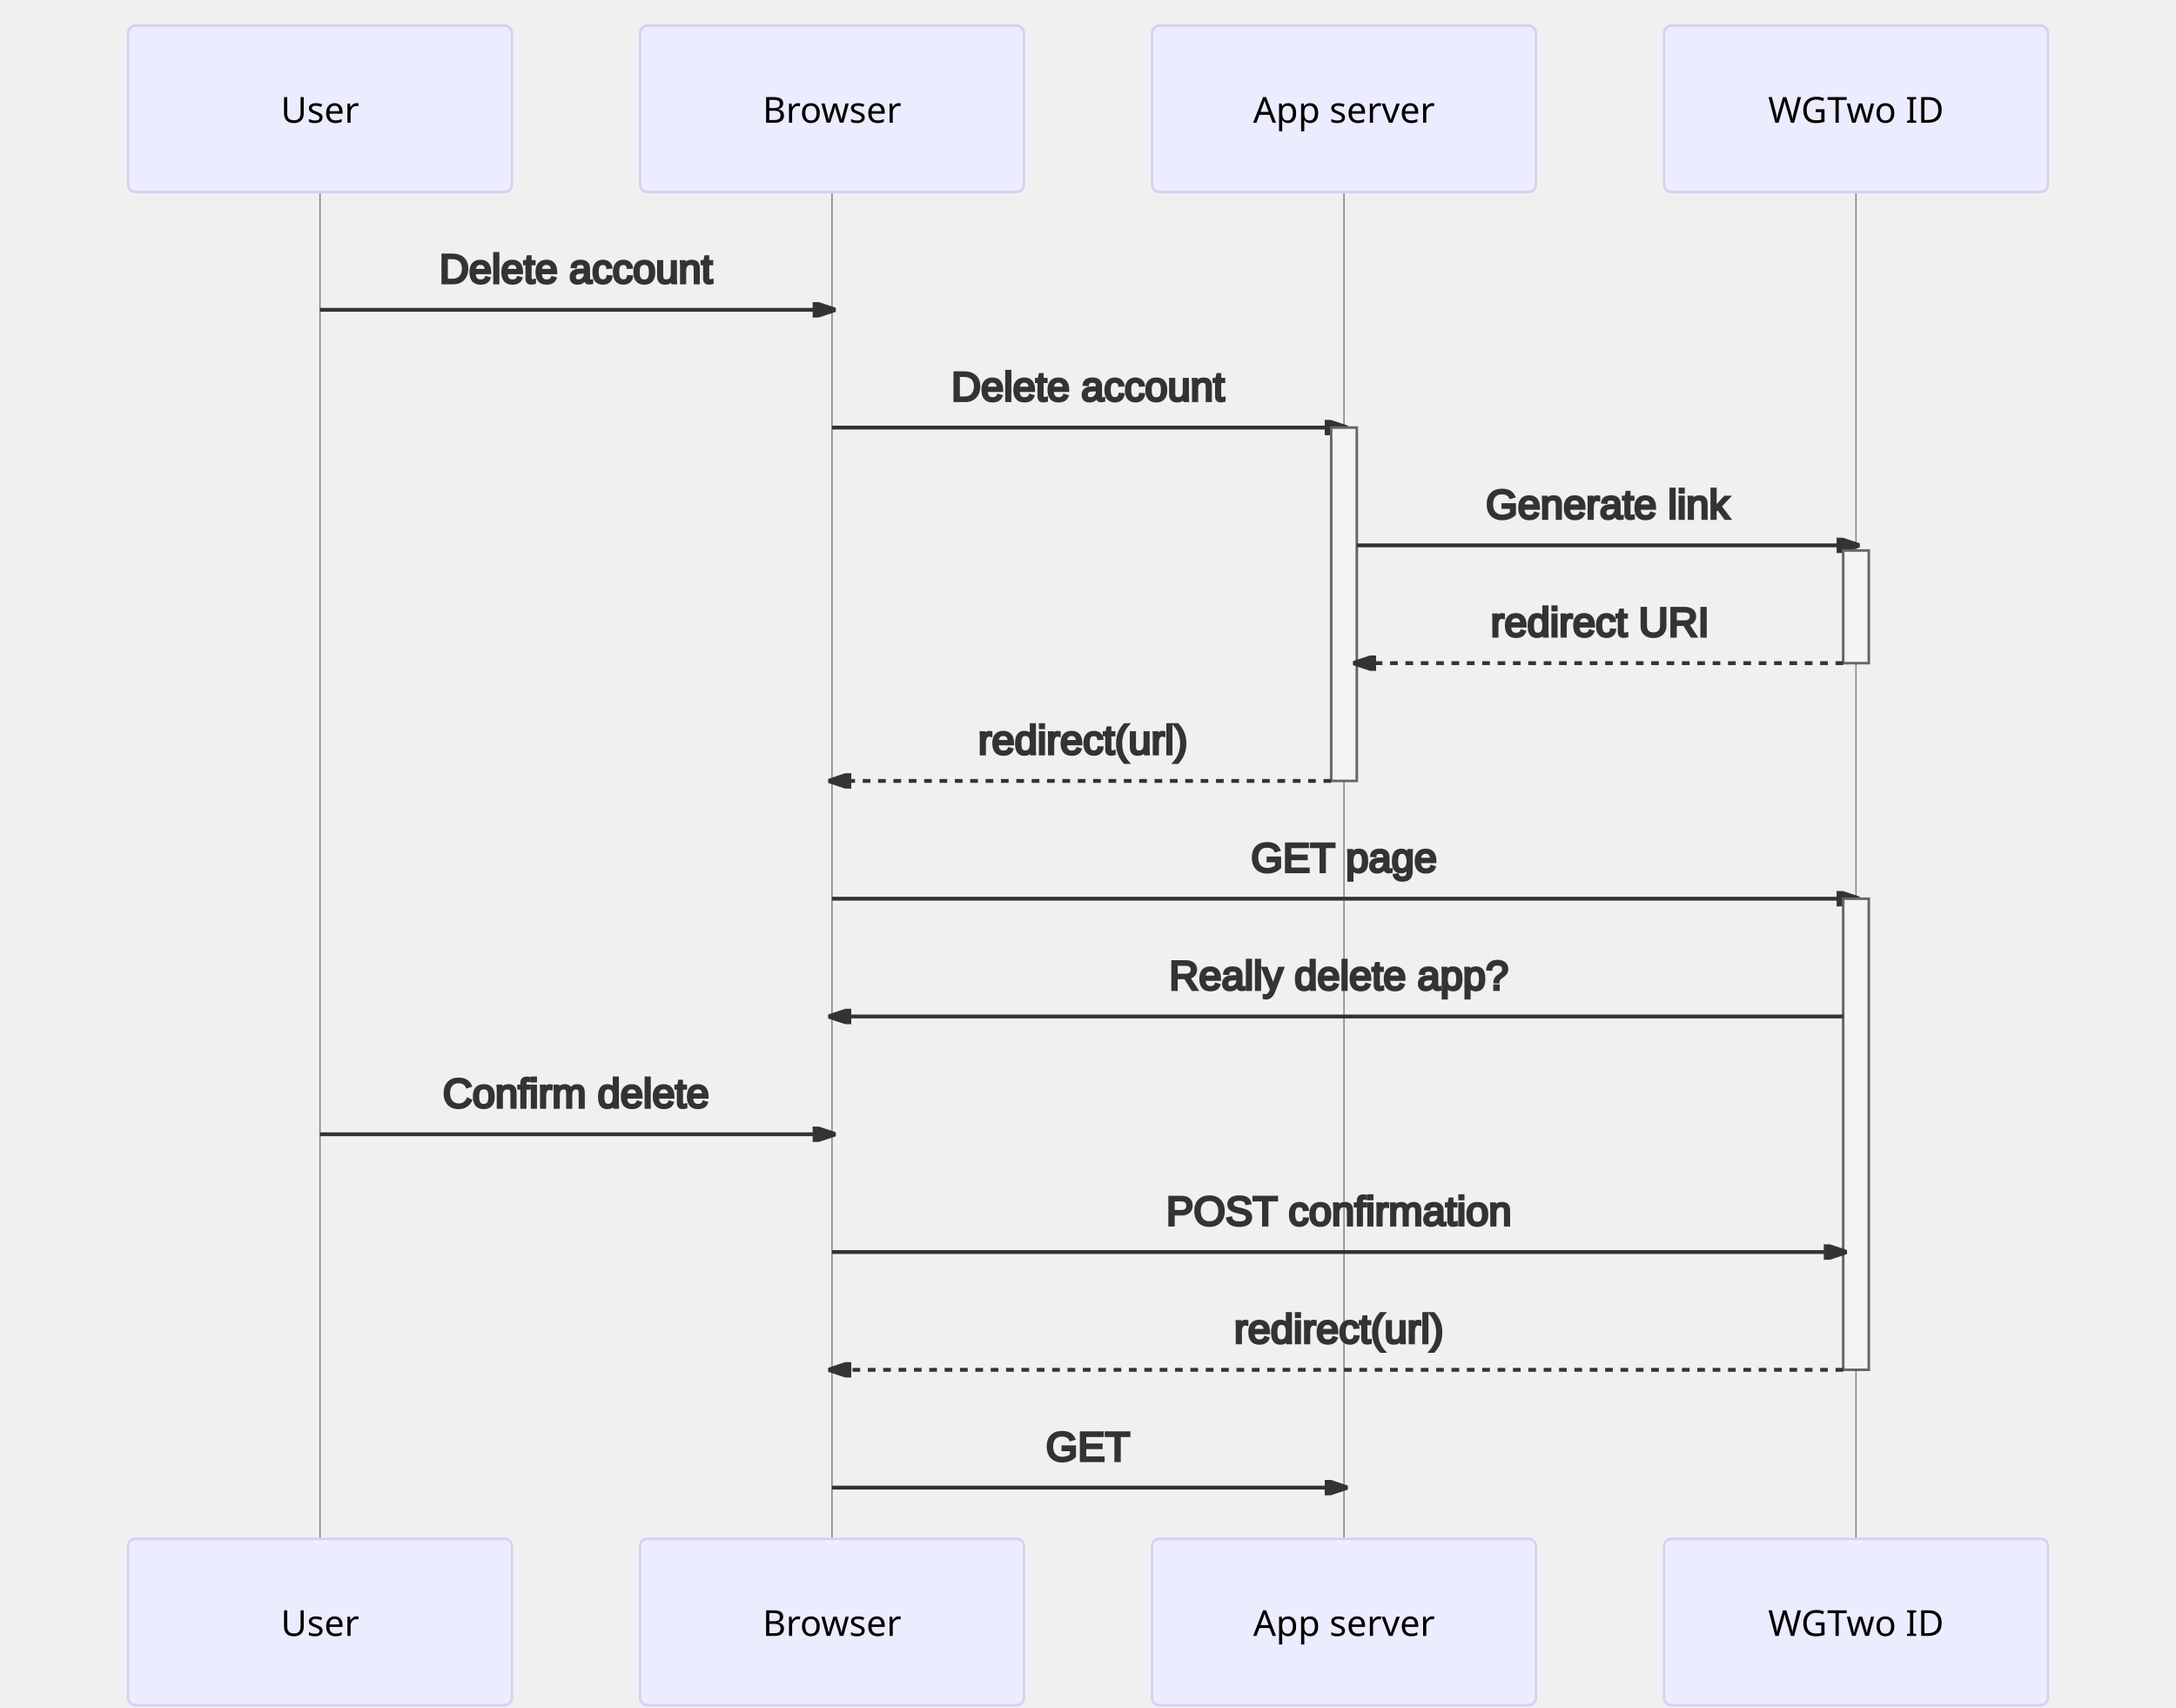
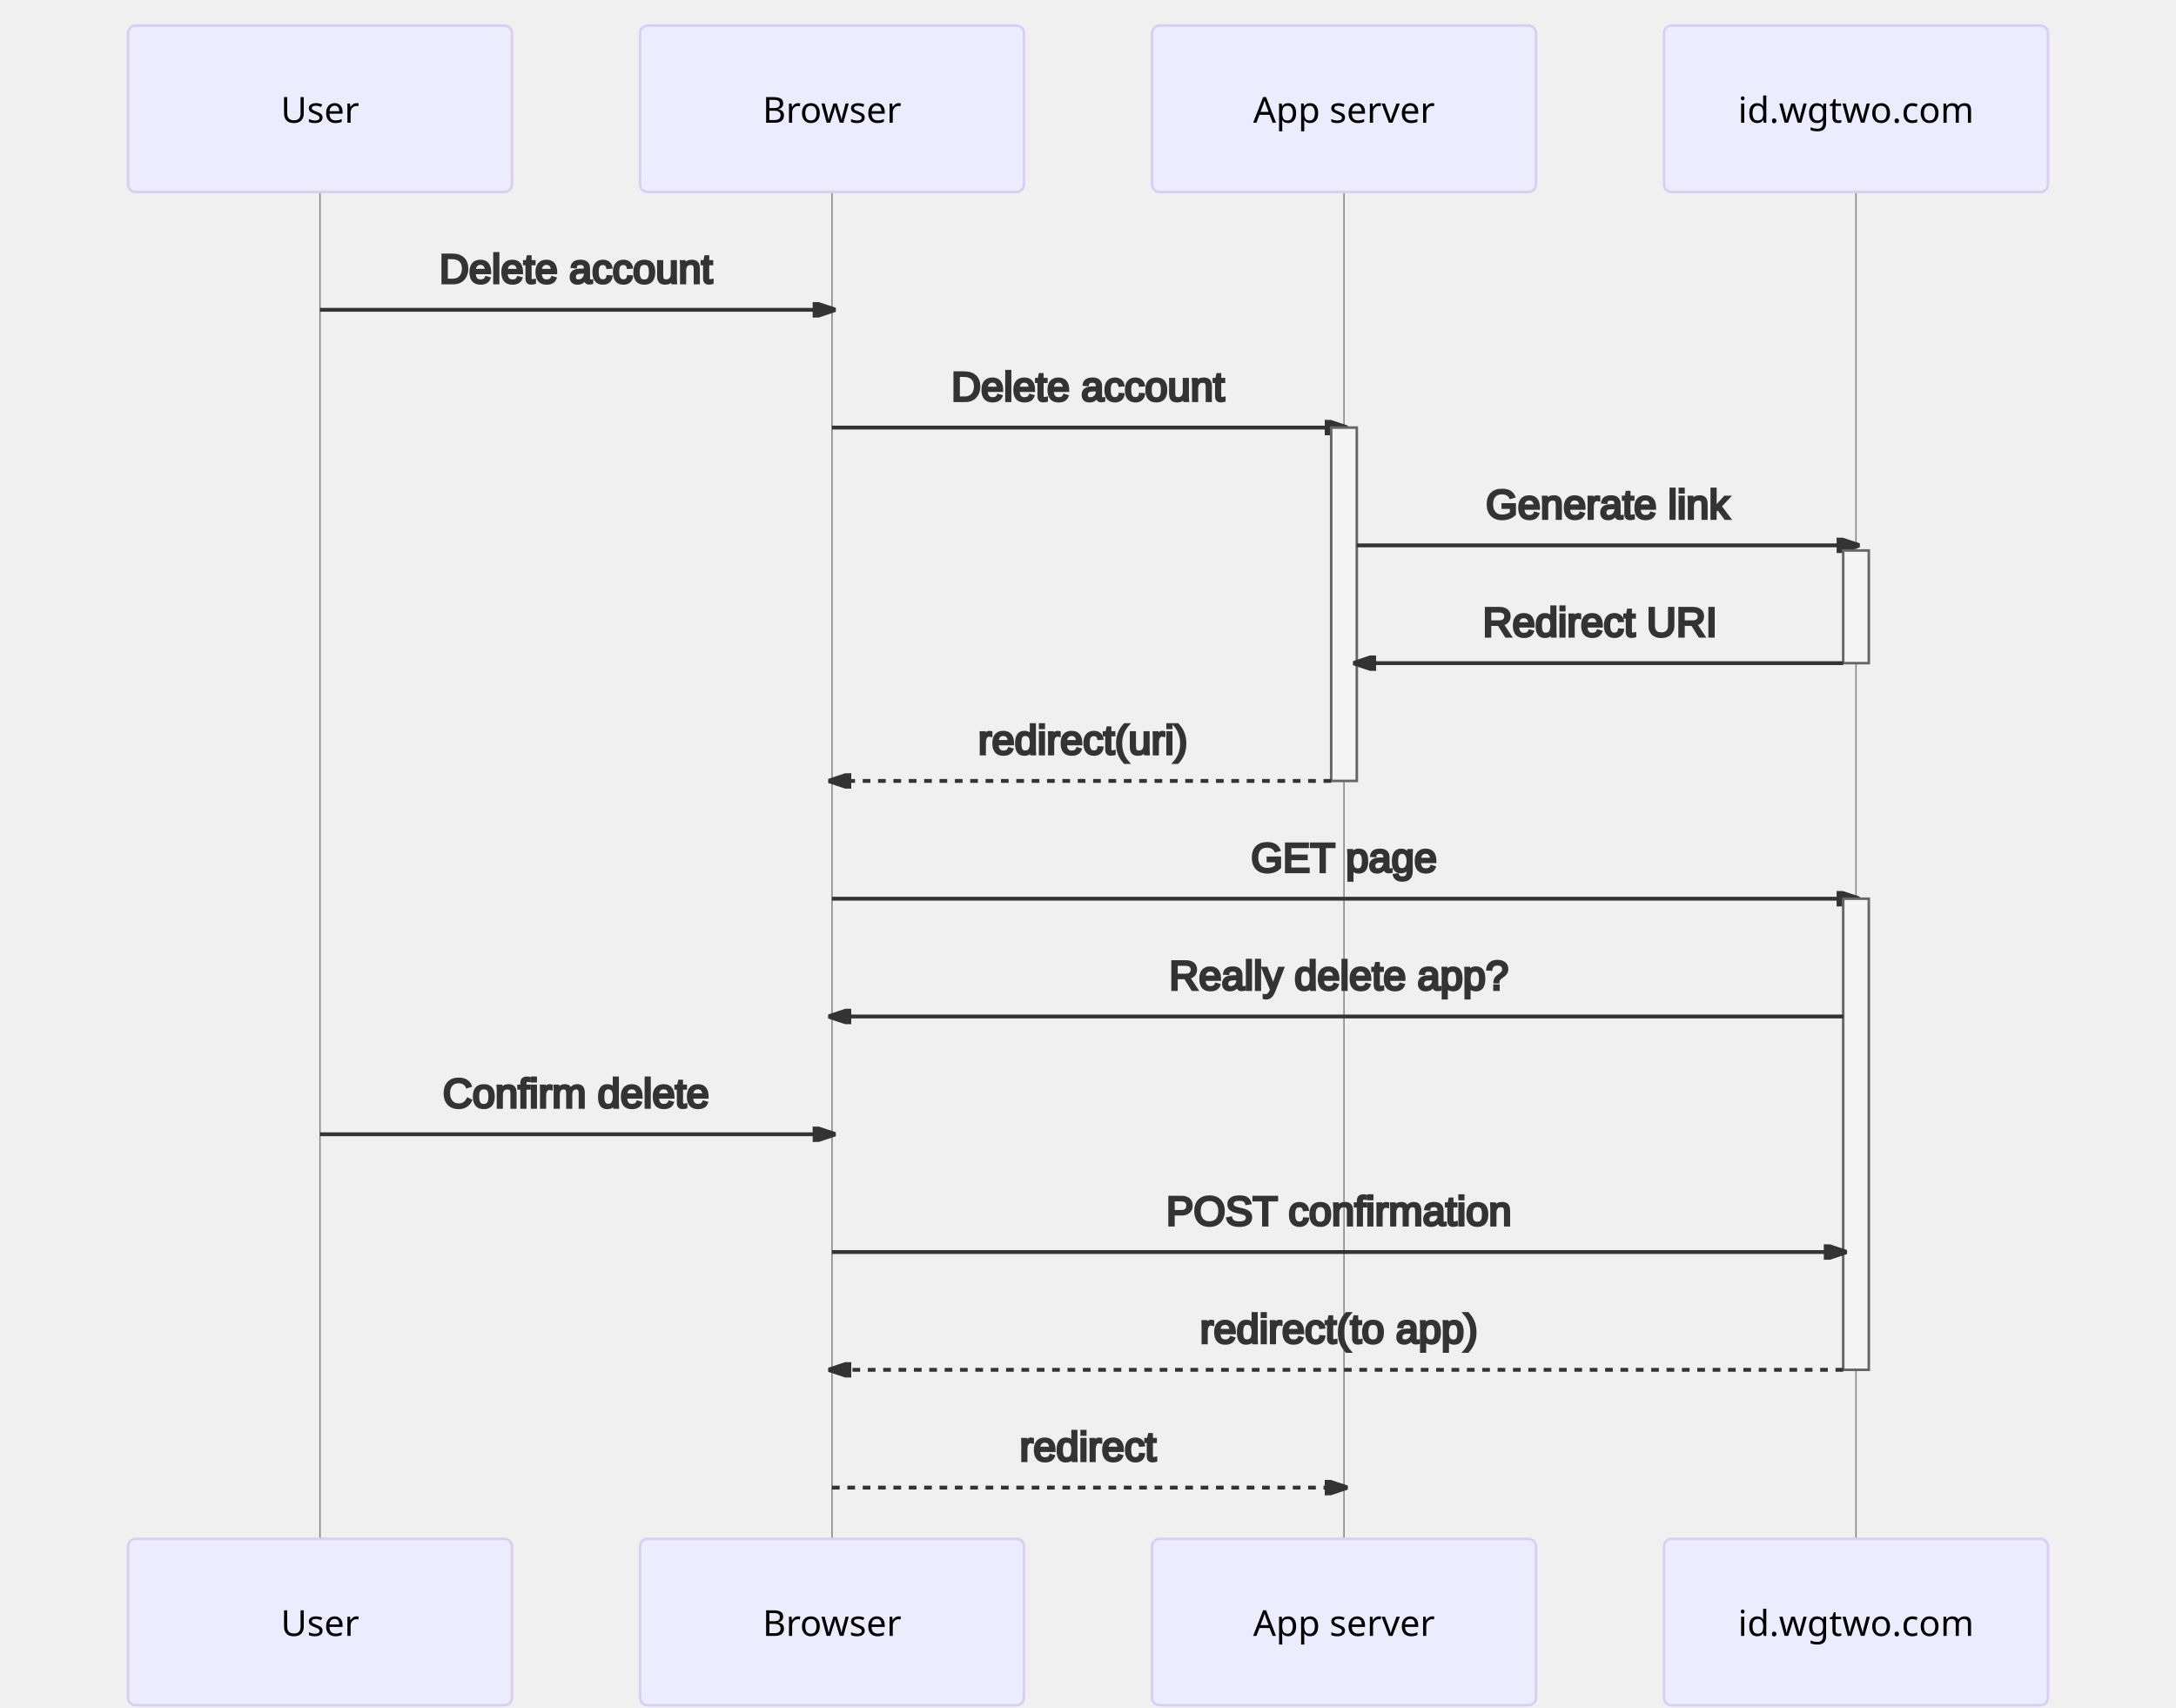
- <svg xmlns="http://www.w3.org/2000/svg" id="mermaid-1600086614632" width="100%" height="100%" style="max-width:850px;" viewBox="-50 -10 850 667">
-   <style>#mermaid-1600086614632{font-family:"trebuchet ms",verdana,arial;font-size:16px;fill:#333;}#mermaid-1600086614632 .error-icon{fill:#552222;}#mermaid-1600086614632 .error-text{fill:#552222;stroke:#552222;}#mermaid-1600086614632 .edge-thickness-normal{stroke-width:2px;}#mermaid-1600086614632 .edge-thickness-thick{stroke-width:3.5px;}#mermaid-1600086614632 .edge-pattern-solid{stroke-dasharray:0;}#mermaid-1600086614632 .edge-pattern-dashed{stroke-dasharray:3;}#mermaid-1600086614632 .edge-pattern-dotted{stroke-dasharray:2;}#mermaid-1600086614632 .marker{fill:#333333;}#mermaid-1600086614632 .marker.cross{stroke:#333333;}#mermaid-1600086614632 svg{font-family:"trebuchet ms",verdana,arial;font-size:16px;}#mermaid-1600086614632 .actor{stroke:hsl(259.626,59.777%,87.902%);fill:#ECECFF;}#mermaid-1600086614632 text.actor &gt; tspan{fill:black;stroke:none;}#mermaid-1600086614632 .actor-line{stroke:grey;}#mermaid-1600086614632 .messageLine0{stroke-width:1.5;stroke-dasharray:none;stroke:#333;}#mermaid-1600086614632 .messageLine1{stroke-width:1.5;stroke-dasharray:2,2;stroke:#333;}#mermaid-1600086614632 #arrowhead path{fill:#333;stroke:#333;}#mermaid-1600086614632 .sequenceNumber{fill:white;}#mermaid-1600086614632 #sequencenumber{fill:#333;}#mermaid-1600086614632 #crosshead path{fill:#333;stroke:#333;}#mermaid-1600086614632 .messageText{fill:#333;stroke:#333;}#mermaid-1600086614632 .labelBox{stroke:hsl(259.626,59.777%,87.902%);fill:#ECECFF;}#mermaid-1600086614632 .labelText,#mermaid-1600086614632 .labelText &gt; tspan{fill:black;stroke:none;}#mermaid-1600086614632 .loopText,#mermaid-1600086614632 .loopText &gt; tspan{fill:black;stroke:none;}#mermaid-1600086614632 .loopLine{stroke-width:2px;stroke-dasharray:2,2;stroke:hsl(259.626,59.777%,87.902%);fill:hsl(259.626,59.777%,87.902%);}#mermaid-1600086614632 .note{stroke:#aaaa33;fill:#fff5ad;}#mermaid-1600086614632 .noteText,#mermaid-1600086614632 .noteText &gt; tspan{fill:black;stroke:none;}#mermaid-1600086614632 .activation0{fill:#f4f4f4;stroke:#666;}#mermaid-1600086614632 .activation1{fill:#f4f4f4;stroke:#666;}#mermaid-1600086614632 .activation2{fill:#f4f4f4;stroke:#666;}#mermaid-1600086614632:root{--mermaid-font-family:"trebuchet ms",verdana,arial;}#mermaid-1600086614632 sequence{fill:apa;}</style>
+ <svg xmlns="http://www.w3.org/2000/svg" id="mermaid-1600112711740" width="100%" height="100%" style="max-width:850px;" viewBox="-50 -10 850 667">
+   <style>#mermaid-1600112711740{font-family:"trebuchet ms",verdana,arial;font-size:16px;fill:#333;}#mermaid-1600112711740 .error-icon{fill:#552222;}#mermaid-1600112711740 .error-text{fill:#552222;stroke:#552222;}#mermaid-1600112711740 .edge-thickness-normal{stroke-width:2px;}#mermaid-1600112711740 .edge-thickness-thick{stroke-width:3.5px;}#mermaid-1600112711740 .edge-pattern-solid{stroke-dasharray:0;}#mermaid-1600112711740 .edge-pattern-dashed{stroke-dasharray:3;}#mermaid-1600112711740 .edge-pattern-dotted{stroke-dasharray:2;}#mermaid-1600112711740 .marker{fill:#333333;}#mermaid-1600112711740 .marker.cross{stroke:#333333;}#mermaid-1600112711740 svg{font-family:"trebuchet ms",verdana,arial;font-size:16px;}#mermaid-1600112711740 .actor{stroke:hsl(259.626,59.777%,87.902%);fill:#ECECFF;}#mermaid-1600112711740 text.actor &gt; tspan{fill:black;stroke:none;}#mermaid-1600112711740 .actor-line{stroke:grey;}#mermaid-1600112711740 .messageLine0{stroke-width:1.5;stroke-dasharray:none;stroke:#333;}#mermaid-1600112711740 .messageLine1{stroke-width:1.5;stroke-dasharray:2,2;stroke:#333;}#mermaid-1600112711740 #arrowhead path{fill:#333;stroke:#333;}#mermaid-1600112711740 .sequenceNumber{fill:white;}#mermaid-1600112711740 #sequencenumber{fill:#333;}#mermaid-1600112711740 #crosshead path{fill:#333;stroke:#333;}#mermaid-1600112711740 .messageText{fill:#333;stroke:#333;}#mermaid-1600112711740 .labelBox{stroke:hsl(259.626,59.777%,87.902%);fill:#ECECFF;}#mermaid-1600112711740 .labelText,#mermaid-1600112711740 .labelText &gt; tspan{fill:black;stroke:none;}#mermaid-1600112711740 .loopText,#mermaid-1600112711740 .loopText &gt; tspan{fill:black;stroke:none;}#mermaid-1600112711740 .loopLine{stroke-width:2px;stroke-dasharray:2,2;stroke:hsl(259.626,59.777%,87.902%);fill:hsl(259.626,59.777%,87.902%);}#mermaid-1600112711740 .note{stroke:#aaaa33;fill:#fff5ad;}#mermaid-1600112711740 .noteText,#mermaid-1600112711740 .noteText &gt; tspan{fill:black;stroke:none;}#mermaid-1600112711740 .activation0{fill:#f4f4f4;stroke:#666;}#mermaid-1600112711740 .activation1{fill:#f4f4f4;stroke:#666;}#mermaid-1600112711740 .activation2{fill:#f4f4f4;stroke:#666;}#mermaid-1600112711740:root{--mermaid-font-family:"trebuchet ms",verdana,arial;}#mermaid-1600112711740 sequence{fill:apa;}</style>
  <g />
  <g>
-     <line id="actor3122" x1="75" y1="5" x2="75" y2="656" class="actor-line" stroke-width="0.5px" stroke="#999" />
+     <line id="actor16" x1="75" y1="5" x2="75" y2="656" class="actor-line" stroke-width="0.5px" stroke="#999" />
    <rect x="0" y="0" fill="#eaeaea" stroke="#666" width="150" height="65" rx="3" ry="3" class="actor" />
    <text x="75" y="32.5" dominant-baseline="central" alignment-baseline="central" class="actor" style="text-anchor: middle; font-size: 14px; font-weight: 400; font-family: Open-Sans, sans-serif;">
      <tspan x="75" dy="0">User</tspan>
    </text>
  </g>
  <g>
-     <line id="actor3123" x1="275" y1="5" x2="275" y2="656" class="actor-line" stroke-width="0.5px" stroke="#999" />
+     <line id="actor17" x1="275" y1="5" x2="275" y2="656" class="actor-line" stroke-width="0.5px" stroke="#999" />
    <rect x="200" y="0" fill="#eaeaea" stroke="#666" width="150" height="65" rx="3" ry="3" class="actor" />
    <text x="275" y="32.5" dominant-baseline="central" alignment-baseline="central" class="actor" style="text-anchor: middle; font-size: 14px; font-weight: 400; font-family: Open-Sans, sans-serif;">
      <tspan x="275" dy="0">Browser</tspan>
    </text>
  </g>
  <g>
-     <line id="actor3124" x1="475" y1="5" x2="475" y2="656" class="actor-line" stroke-width="0.5px" stroke="#999" />
+     <line id="actor18" x1="475" y1="5" x2="475" y2="656" class="actor-line" stroke-width="0.5px" stroke="#999" />
    <rect x="400" y="0" fill="#eaeaea" stroke="#666" width="150" height="65" rx="3" ry="3" class="actor" />
    <text x="475" y="32.5" dominant-baseline="central" alignment-baseline="central" class="actor" style="text-anchor: middle; font-size: 14px; font-weight: 400; font-family: Open-Sans, sans-serif;">
      <tspan x="475" dy="0">App server</tspan>
    </text>
  </g>
  <g>
-     <line id="actor3125" x1="675" y1="5" x2="675" y2="656" class="actor-line" stroke-width="0.5px" stroke="#999" />
+     <line id="actor19" x1="675" y1="5" x2="675" y2="656" class="actor-line" stroke-width="0.5px" stroke="#999" />
    <rect x="600" y="0" fill="#eaeaea" stroke="#666" width="150" height="65" rx="3" ry="3" class="actor" />
    <text x="675" y="32.5" dominant-baseline="central" alignment-baseline="central" class="actor" style="text-anchor: middle; font-size: 14px; font-weight: 400; font-family: Open-Sans, sans-serif;">
-       <tspan x="675" dy="0">WGTwo ID</tspan>
+       <tspan x="675" dy="0">id.wgtwo.com</tspan>
    </text>
  </g>
  <defs>
    <marker id="arrowhead" refX="5" refY="2" markerWidth="6" markerHeight="4" orient="auto">
      <path d="M 0,0 V 4 L6,2 Z" />
    </marker>
  </defs>
  <defs>
    <marker id="crosshead" markerWidth="15" markerHeight="8" orient="auto" refX="16" refY="4">
      <path fill="black" stroke="#000000" stroke-width="1px" d="M 9,2 V 6 L16,4 Z" style="stroke-dasharray: 0, 0;" />
      <path fill="none" stroke="#000000" stroke-width="1px" d="M 0,1 L 6,7 M 6,1 L 0,7" style="stroke-dasharray: 0, 0;" />
    </marker>
  </defs>
  <defs>
    <marker id="sequencenumber" refX="15" refY="15" markerWidth="60" markerHeight="40" orient="auto">
      <circle cx="15" cy="15" r="6" />
    </marker>
  </defs>
  <text x="175" y="80" text-anchor="middle" dominant-baseline="middle" alignment-baseline="middle" class="messageText" dy="1em" style="font-family: &quot;trebuchet ms&quot;, verdana, arial; font-size: 16px; font-weight: 400;">Delete account</text>
  <line x1="75" y1="111" x2="275" y2="111" class="messageLine0" stroke-width="2" stroke="none" marker-end="url(#arrowhead)" style="fill: none;" />
  <text x="375" y="126" text-anchor="middle" dominant-baseline="middle" alignment-baseline="middle" class="messageText" dy="1em" style="font-family: &quot;trebuchet ms&quot;, verdana, arial; font-size: 16px; font-weight: 400;">Delete account</text>
  <line x1="275" y1="157" x2="475" y2="157" class="messageLine0" stroke-width="2" stroke="none" marker-end="url(#arrowhead)" style="fill: none;" />
  <g>
    <rect x="470" y="157" fill="#EDF2AE" stroke="#666" width="10" height="138" rx="0" ry="0" class="activation0" />
  </g>
  <text x="578" y="172" text-anchor="middle" dominant-baseline="middle" alignment-baseline="middle" class="messageText" dy="1em" style="font-family: &quot;trebuchet ms&quot;, verdana, arial; font-size: 16px; font-weight: 400;">Generate link</text>
  <line x1="480" y1="203" x2="675" y2="203" class="messageLine0" stroke-width="2" stroke="none" marker-end="url(#arrowhead)" style="fill: none;" />
  <g>
    <rect x="670" y="205" fill="#EDF2AE" stroke="#666" width="10" height="44" rx="0" ry="0" class="activation0" />
  </g>
-   <text x="575" y="218" text-anchor="middle" dominant-baseline="middle" alignment-baseline="middle" class="messageText" dy="1em" style="font-family: &quot;trebuchet ms&quot;, verdana, arial; font-size: 16px; font-weight: 400;">redirect URI</text>
-   <line x1="670" y1="249" x2="480" y2="249" class="messageLine1" stroke-width="2" stroke="none" marker-end="url(#arrowhead)" style="stroke-dasharray: 3, 3; fill: none;" />
-   <text x="373" y="264" text-anchor="middle" dominant-baseline="middle" alignment-baseline="middle" class="messageText" dy="1em" style="font-family: &quot;trebuchet ms&quot;, verdana, arial; font-size: 16px; font-weight: 400;">redirect(url)</text>
+   <text x="575" y="218" text-anchor="middle" dominant-baseline="middle" alignment-baseline="middle" class="messageText" dy="1em" style="font-family: &quot;trebuchet ms&quot;, verdana, arial; font-size: 16px; font-weight: 400;">Redirect URI</text>
+   <line x1="670" y1="249" x2="480" y2="249" class="messageLine0" stroke-width="2" stroke="none" marker-end="url(#arrowhead)" style="fill: none;" />
+   <text x="373" y="264" text-anchor="middle" dominant-baseline="middle" alignment-baseline="middle" class="messageText" dy="1em" style="font-family: &quot;trebuchet ms&quot;, verdana, arial; font-size: 16px; font-weight: 400;">redirect(uri)</text>
  <line x1="470" y1="295" x2="275" y2="295" class="messageLine1" stroke-width="2" stroke="none" marker-end="url(#arrowhead)" style="stroke-dasharray: 3, 3; fill: none;" />
  <text x="475" y="310" text-anchor="middle" dominant-baseline="middle" alignment-baseline="middle" class="messageText" dy="1em" style="font-family: &quot;trebuchet ms&quot;, verdana, arial; font-size: 16px; font-weight: 400;">GET page</text>
  <line x1="275" y1="341" x2="675" y2="341" class="messageLine0" stroke-width="2" stroke="none" marker-end="url(#arrowhead)" style="fill: none;" />
  <g>
    <rect x="670" y="341" fill="#EDF2AE" stroke="#666" width="10" height="184" rx="0" ry="0" class="activation0" />
  </g>
  <text x="473" y="356" text-anchor="middle" dominant-baseline="middle" alignment-baseline="middle" class="messageText" dy="1em" style="font-family: &quot;trebuchet ms&quot;, verdana, arial; font-size: 16px; font-weight: 400;">Really delete app?</text>
  <line x1="670" y1="387" x2="275" y2="387" class="messageLine0" stroke-width="2" stroke="none" marker-end="url(#arrowhead)" style="fill: none;" />
  <text x="175" y="402" text-anchor="middle" dominant-baseline="middle" alignment-baseline="middle" class="messageText" dy="1em" style="font-family: &quot;trebuchet ms&quot;, verdana, arial; font-size: 16px; font-weight: 400;">Confirm delete</text>
  <line x1="75" y1="433" x2="275" y2="433" class="messageLine0" stroke-width="2" stroke="none" marker-end="url(#arrowhead)" style="fill: none;" />
  <text x="473" y="448" text-anchor="middle" dominant-baseline="middle" alignment-baseline="middle" class="messageText" dy="1em" style="font-family: &quot;trebuchet ms&quot;, verdana, arial; font-size: 16px; font-weight: 400;">POST confirmation</text>
  <line x1="275" y1="479" x2="670" y2="479" class="messageLine0" stroke-width="2" stroke="none" marker-end="url(#arrowhead)" style="fill: none;" />
-   <text x="473" y="494" text-anchor="middle" dominant-baseline="middle" alignment-baseline="middle" class="messageText" dy="1em" style="font-family: &quot;trebuchet ms&quot;, verdana, arial; font-size: 16px; font-weight: 400;">redirect(url)</text>
+   <text x="473" y="494" text-anchor="middle" dominant-baseline="middle" alignment-baseline="middle" class="messageText" dy="1em" style="font-family: &quot;trebuchet ms&quot;, verdana, arial; font-size: 16px; font-weight: 400;">redirect(to app)</text>
  <line x1="670" y1="525" x2="275" y2="525" class="messageLine1" stroke-width="2" stroke="none" marker-end="url(#arrowhead)" style="stroke-dasharray: 3, 3; fill: none;" />
-   <text x="375" y="540" text-anchor="middle" dominant-baseline="middle" alignment-baseline="middle" class="messageText" dy="1em" style="font-family: &quot;trebuchet ms&quot;, verdana, arial; font-size: 16px; font-weight: 400;">GET</text>
-   <line x1="275" y1="571" x2="475" y2="571" class="messageLine0" stroke-width="2" stroke="none" marker-end="url(#arrowhead)" style="fill: none;" />
+   <text x="375" y="540" text-anchor="middle" dominant-baseline="middle" alignment-baseline="middle" class="messageText" dy="1em" style="font-family: &quot;trebuchet ms&quot;, verdana, arial; font-size: 16px; font-weight: 400;">redirect</text>
+   <line x1="275" y1="571" x2="475" y2="571" class="messageLine1" stroke-width="2" stroke="none" marker-end="url(#arrowhead)" style="stroke-dasharray: 3, 3; fill: none;" />
+   <g />
  <g>
    <rect x="0" y="591" fill="#eaeaea" stroke="#666" width="150" height="65" rx="3" ry="3" class="actor" />
    <text x="75" y="623.5" dominant-baseline="central" alignment-baseline="central" class="actor" style="text-anchor: middle; font-size: 14px; font-weight: 400; font-family: Open-Sans, sans-serif;">
      <tspan x="75" dy="0">User</tspan>
    </text>
  </g>
  <g>
    <rect x="200" y="591" fill="#eaeaea" stroke="#666" width="150" height="65" rx="3" ry="3" class="actor" />
    <text x="275" y="623.5" dominant-baseline="central" alignment-baseline="central" class="actor" style="text-anchor: middle; font-size: 14px; font-weight: 400; font-family: Open-Sans, sans-serif;">
      <tspan x="275" dy="0">Browser</tspan>
    </text>
  </g>
  <g>
    <rect x="400" y="591" fill="#eaeaea" stroke="#666" width="150" height="65" rx="3" ry="3" class="actor" />
    <text x="475" y="623.5" dominant-baseline="central" alignment-baseline="central" class="actor" style="text-anchor: middle; font-size: 14px; font-weight: 400; font-family: Open-Sans, sans-serif;">
      <tspan x="475" dy="0">App server</tspan>
    </text>
  </g>
  <g>
    <rect x="600" y="591" fill="#eaeaea" stroke="#666" width="150" height="65" rx="3" ry="3" class="actor" />
    <text x="675" y="623.5" dominant-baseline="central" alignment-baseline="central" class="actor" style="text-anchor: middle; font-size: 14px; font-weight: 400; font-family: Open-Sans, sans-serif;">
-       <tspan x="675" dy="0">WGTwo ID</tspan>
+       <tspan x="675" dy="0">id.wgtwo.com</tspan>
    </text>
  </g>
</svg>
